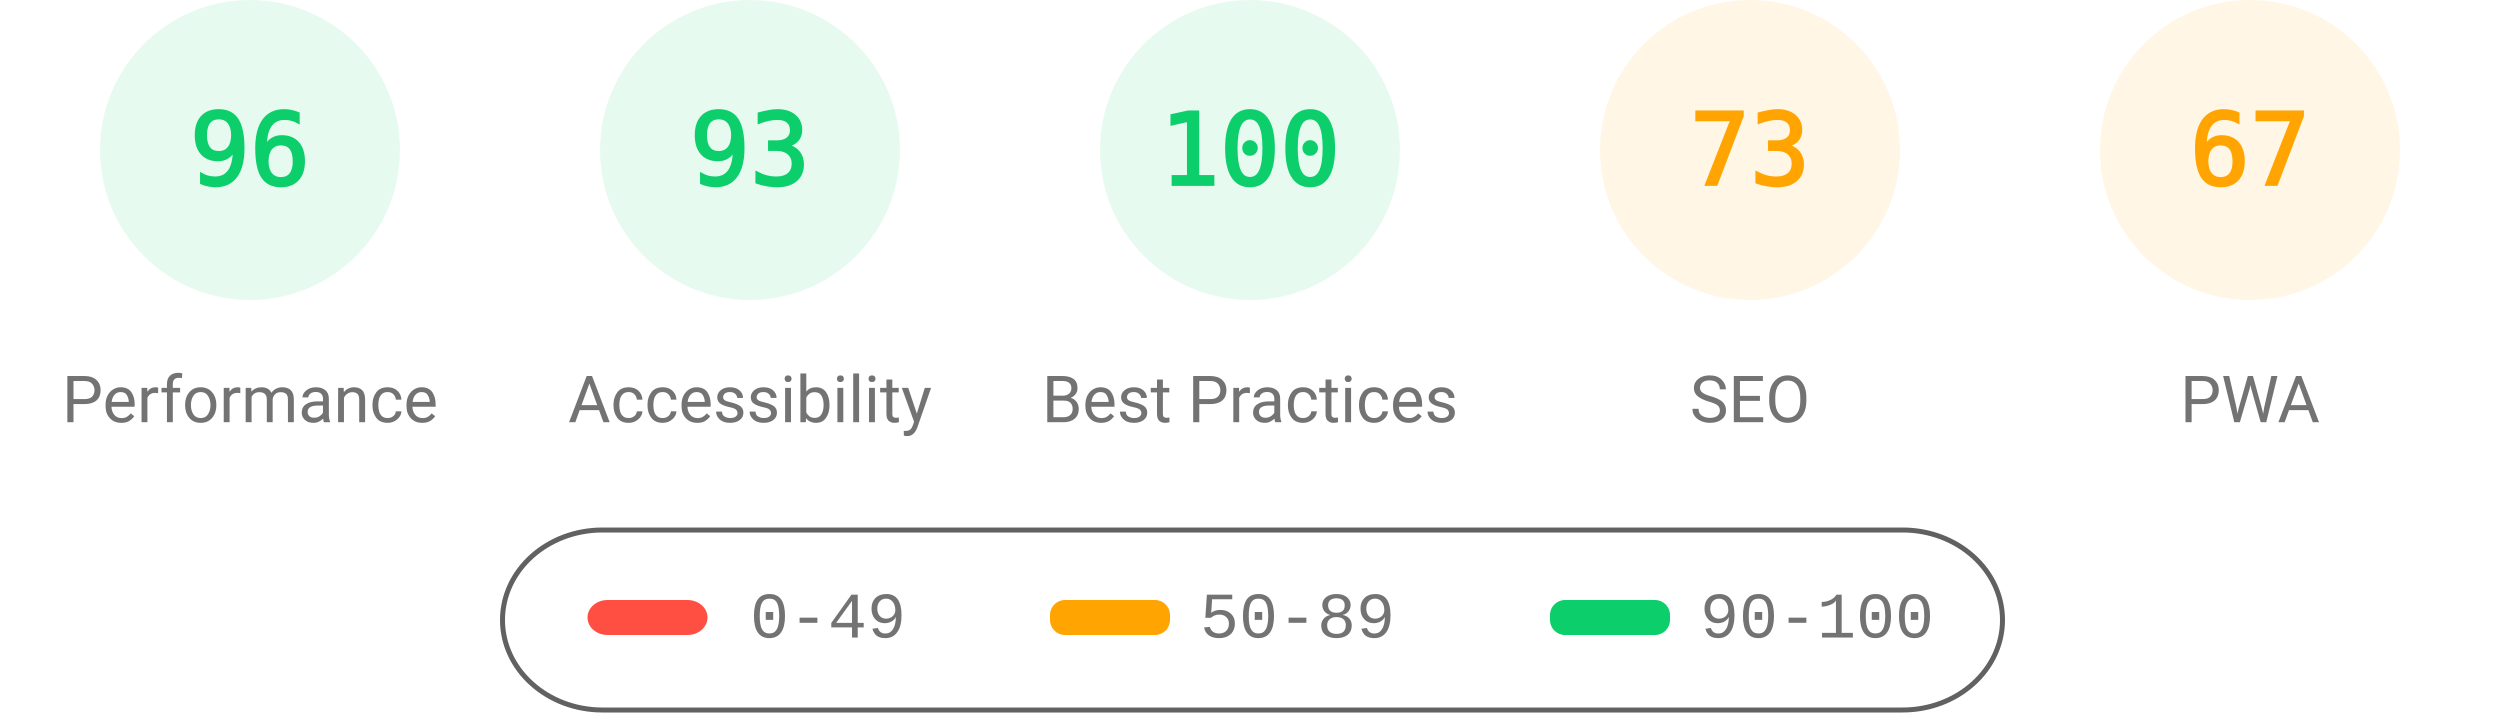
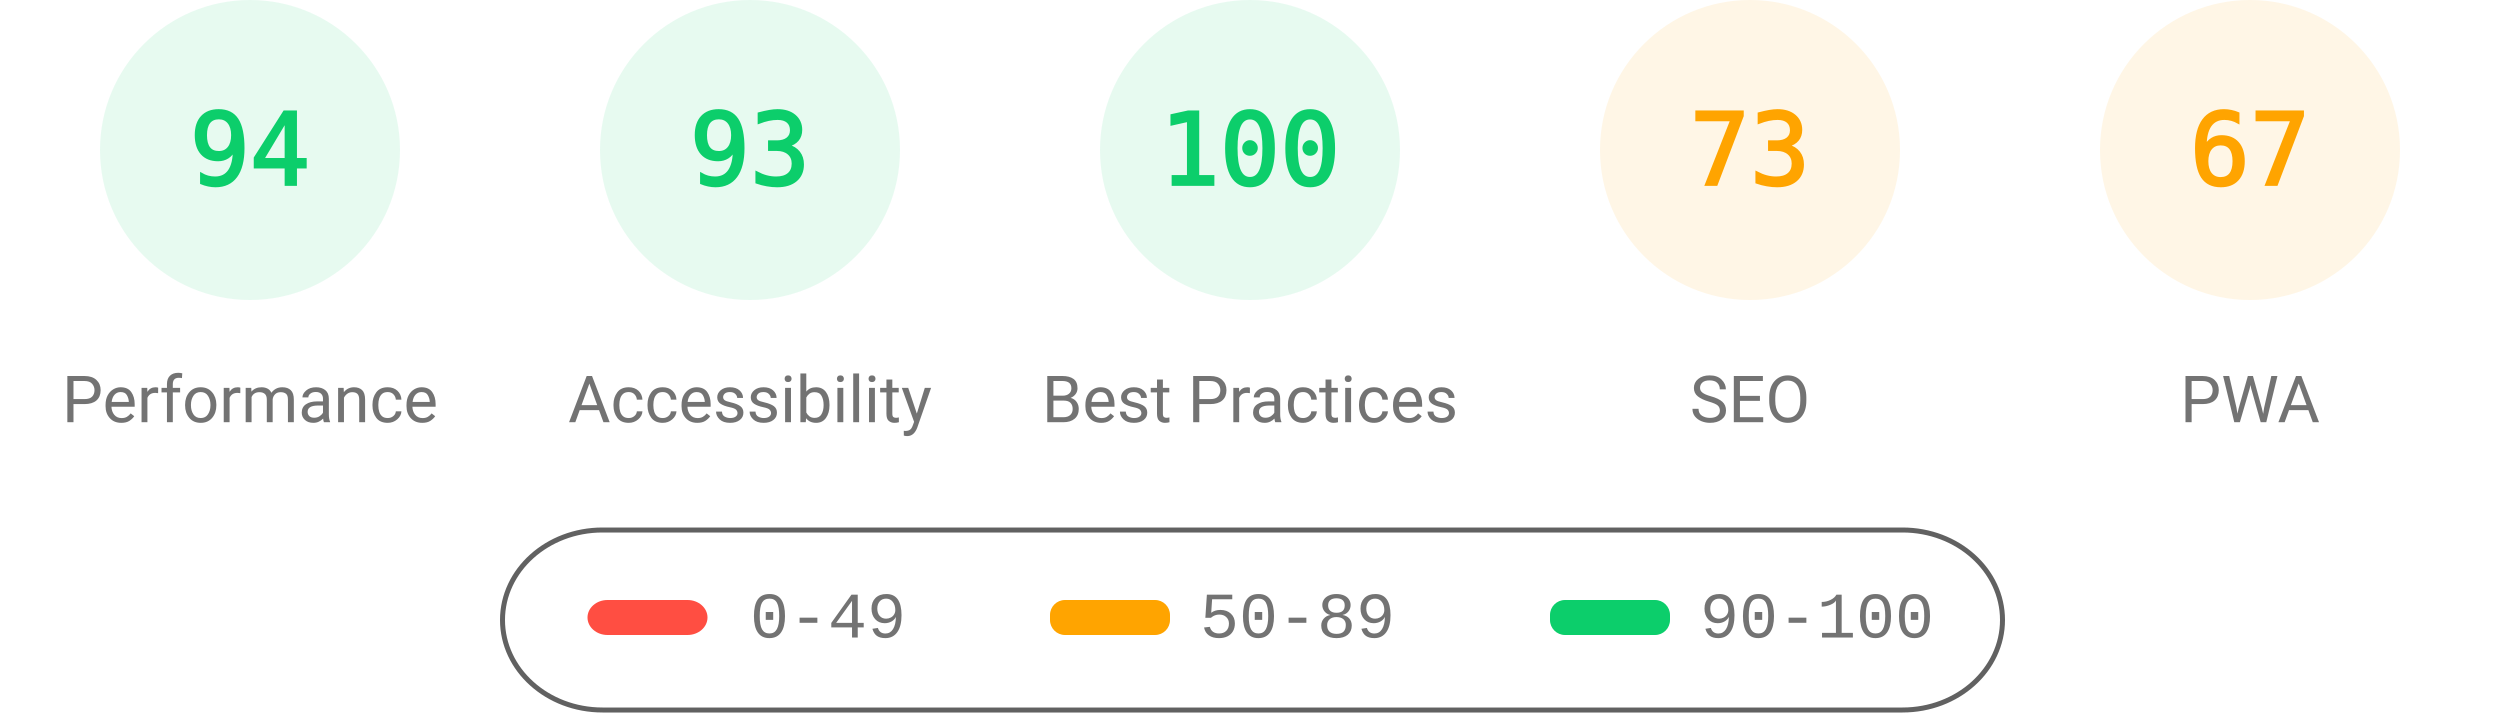
<svg xmlns="http://www.w3.org/2000/svg" fill="none" width="1000" height="285">
  <style>.gauge-base{opacity:.1}.gauge-arc{fill:none;animation-delay:250ms;stroke-linecap:round;transform:rotate(-90deg);transform-origin:100px 60px;animation:load-gauge 1s ease forwards}.guage-text{font-size:40px;font-family:monospace;text-align:center}.guage-red{color:#ff4e42;fill:#ff4e42;stroke:#ff4e42}.guage-orange{color:#ffa400;fill:#ffa400;stroke:#ffa400}.guage-green{color:#0cce6b;fill:#0cce6b;stroke:#0cce6b}.guage-undefined{color:#5c5c5c;fill:#5c5c5c;stroke:#5c5c5c}.guage-title{color:#737373;fill:#737373;stroke:none;font-size:26px;line-height:26px;font-family:Roboto,Halvetica,Arial,sans-serif}@keyframes load-gauge{from{stroke-dasharray:0 352.858}}</style>
  <svg class="guage-div guage-perf guage-green" viewBox="0 0 200 200" width="200" height="200">
    <circle class="gauge-base" r="56" cx="100" cy="60" stroke-width="8" />
-     <circle class="gauge-arc guage-arc-1" r="56" cx="100" cy="60" stroke-width="8" style="stroke-dasharray:337.784,351.858" />
-     <text class="guage-text" x="100" y="60" alignment-baseline="central" dominant-baseline="central" text-anchor="middle">96</text>
+     <circle class="gauge-arc guage-arc-1" r="56" cx="100" cy="60" stroke-width="8" style="stroke-dasharray:330.747,351.858" />
+     <text class="guage-text" x="100" y="60" alignment-baseline="central" dominant-baseline="central" text-anchor="middle">94</text>
    <text class="guage-title" x="100" y="160" alignment-baseline="central" dominant-baseline="central" text-anchor="middle">Performance</text>
  </svg>
  <svg class="guage-div guage-acc guage-green" viewBox="0 0 200 200" width="200" height="200" x="200">
    <circle class="gauge-base" r="56" cx="100" cy="60" stroke-width="8" />
    <circle class="gauge-arc guage-arc-2" r="56" cx="100" cy="60" stroke-width="8" style="stroke-dasharray:327.228,351.858" />
    <text class="guage-text" x="100" y="60" alignment-baseline="central" dominant-baseline="central" text-anchor="middle">93</text>
    <text class="guage-title" x="100" y="160" alignment-baseline="central" dominant-baseline="central" text-anchor="middle">Accessibility</text>
  </svg>
  <svg class="guage-div guage-best guage-green" viewBox="0 0 200 200" width="200" height="200" x="400">
    <circle class="gauge-base" r="56" cx="100" cy="60" stroke-width="8" />
    <circle class="gauge-arc guage-arc-3" r="56" cx="100" cy="60" stroke-width="8" style="stroke-dasharray:351.858,351.858" />
    <text class="guage-text" x="100" y="60" alignment-baseline="central" dominant-baseline="central" text-anchor="middle">100</text>
    <text class="guage-title" x="100" y="160" alignment-baseline="central" dominant-baseline="central" text-anchor="middle">Best Practices</text>
  </svg>
  <svg class="guage-div guage-seo guage-orange" viewBox="0 0 200 200" width="200" height="200" x="600">
    <circle class="gauge-base" r="56" cx="100" cy="60" stroke-width="8" />
    <circle class="gauge-arc guage-arc-4" r="56" cx="100" cy="60" stroke-width="8" style="stroke-dasharray:256.856,351.858" />
    <text class="guage-text" x="100" y="60" alignment-baseline="central" dominant-baseline="central" text-anchor="middle">73</text>
    <text class="guage-title" x="100" y="160" alignment-baseline="central" dominant-baseline="central" text-anchor="middle">SEO</text>
  </svg>
  <svg class="guage-div guage-pwa guage-orange" viewBox="0 0 200 200" width="200" height="200" x="800">
    <circle class="gauge-base" r="56" cx="100" cy="60" stroke-width="8" />
    <circle class="gauge-arc guage-arc-4" r="56" cx="100" cy="60" stroke-width="8" style="stroke-dasharray:235.745,351.858" />
    <text class="guage-text" x="100" y="60" alignment-baseline="central" dominant-baseline="central" text-anchor="middle">67</text>
    <text class="guage-title" x="100" y="160" alignment-baseline="central" dominant-baseline="central" text-anchor="middle">PWA</text>
  </svg>
  <svg width="604" height="76" x="200" y="210">
    <path fill="none" id="canvas_background" d="M-1-1h604v80H-1z" />
    <rect fill-opacity="0" stroke="#616161" stroke-width="2" rx="40" id="svg_2" height="72" width="600" y="2" x="1" fill="#000" />
    <rect stroke="#000" rx="8" id="svg_3" height="14" width="48" y="30" x="35" stroke-opacity="null" stroke-width="0" fill="#ff4e42" />
    <rect stroke="#000" rx="6" id="svg_4" height="14" width="48" y="30" x="220" stroke-opacity="null" stroke-width="0" fill="#ffa400" />
    <rect stroke="#000" rx="6" id="svg_5" height="14" width="48" y="30" x="420" stroke-opacity="null" stroke-width="0" fill="#0cce6b" />
    <text xml:space="preserve" text-anchor="start" font-family="'Courier New', Courier, monospace" font-size="26" id="svg_6" y="45" x="100" stroke-opacity="null" stroke-width="0" stroke="#000" fill="#737373">0-49</text>
    <text xml:space="preserve" text-anchor="start" font-family="'Courier New', Courier, monospace" font-size="26" id="svg_7" y="45" x="280" stroke-opacity="null" stroke-width="0" stroke="#000" fill="#737373">50-89</text>
    <text xml:space="preserve" text-anchor="start" font-family="'Courier New', Courier, monospace" font-size="26" id="svg_8" y="45" x="480" stroke-opacity="null" stroke-width="0" stroke="#000" fill="#737373">90-100</text>
  </svg>
</svg>
